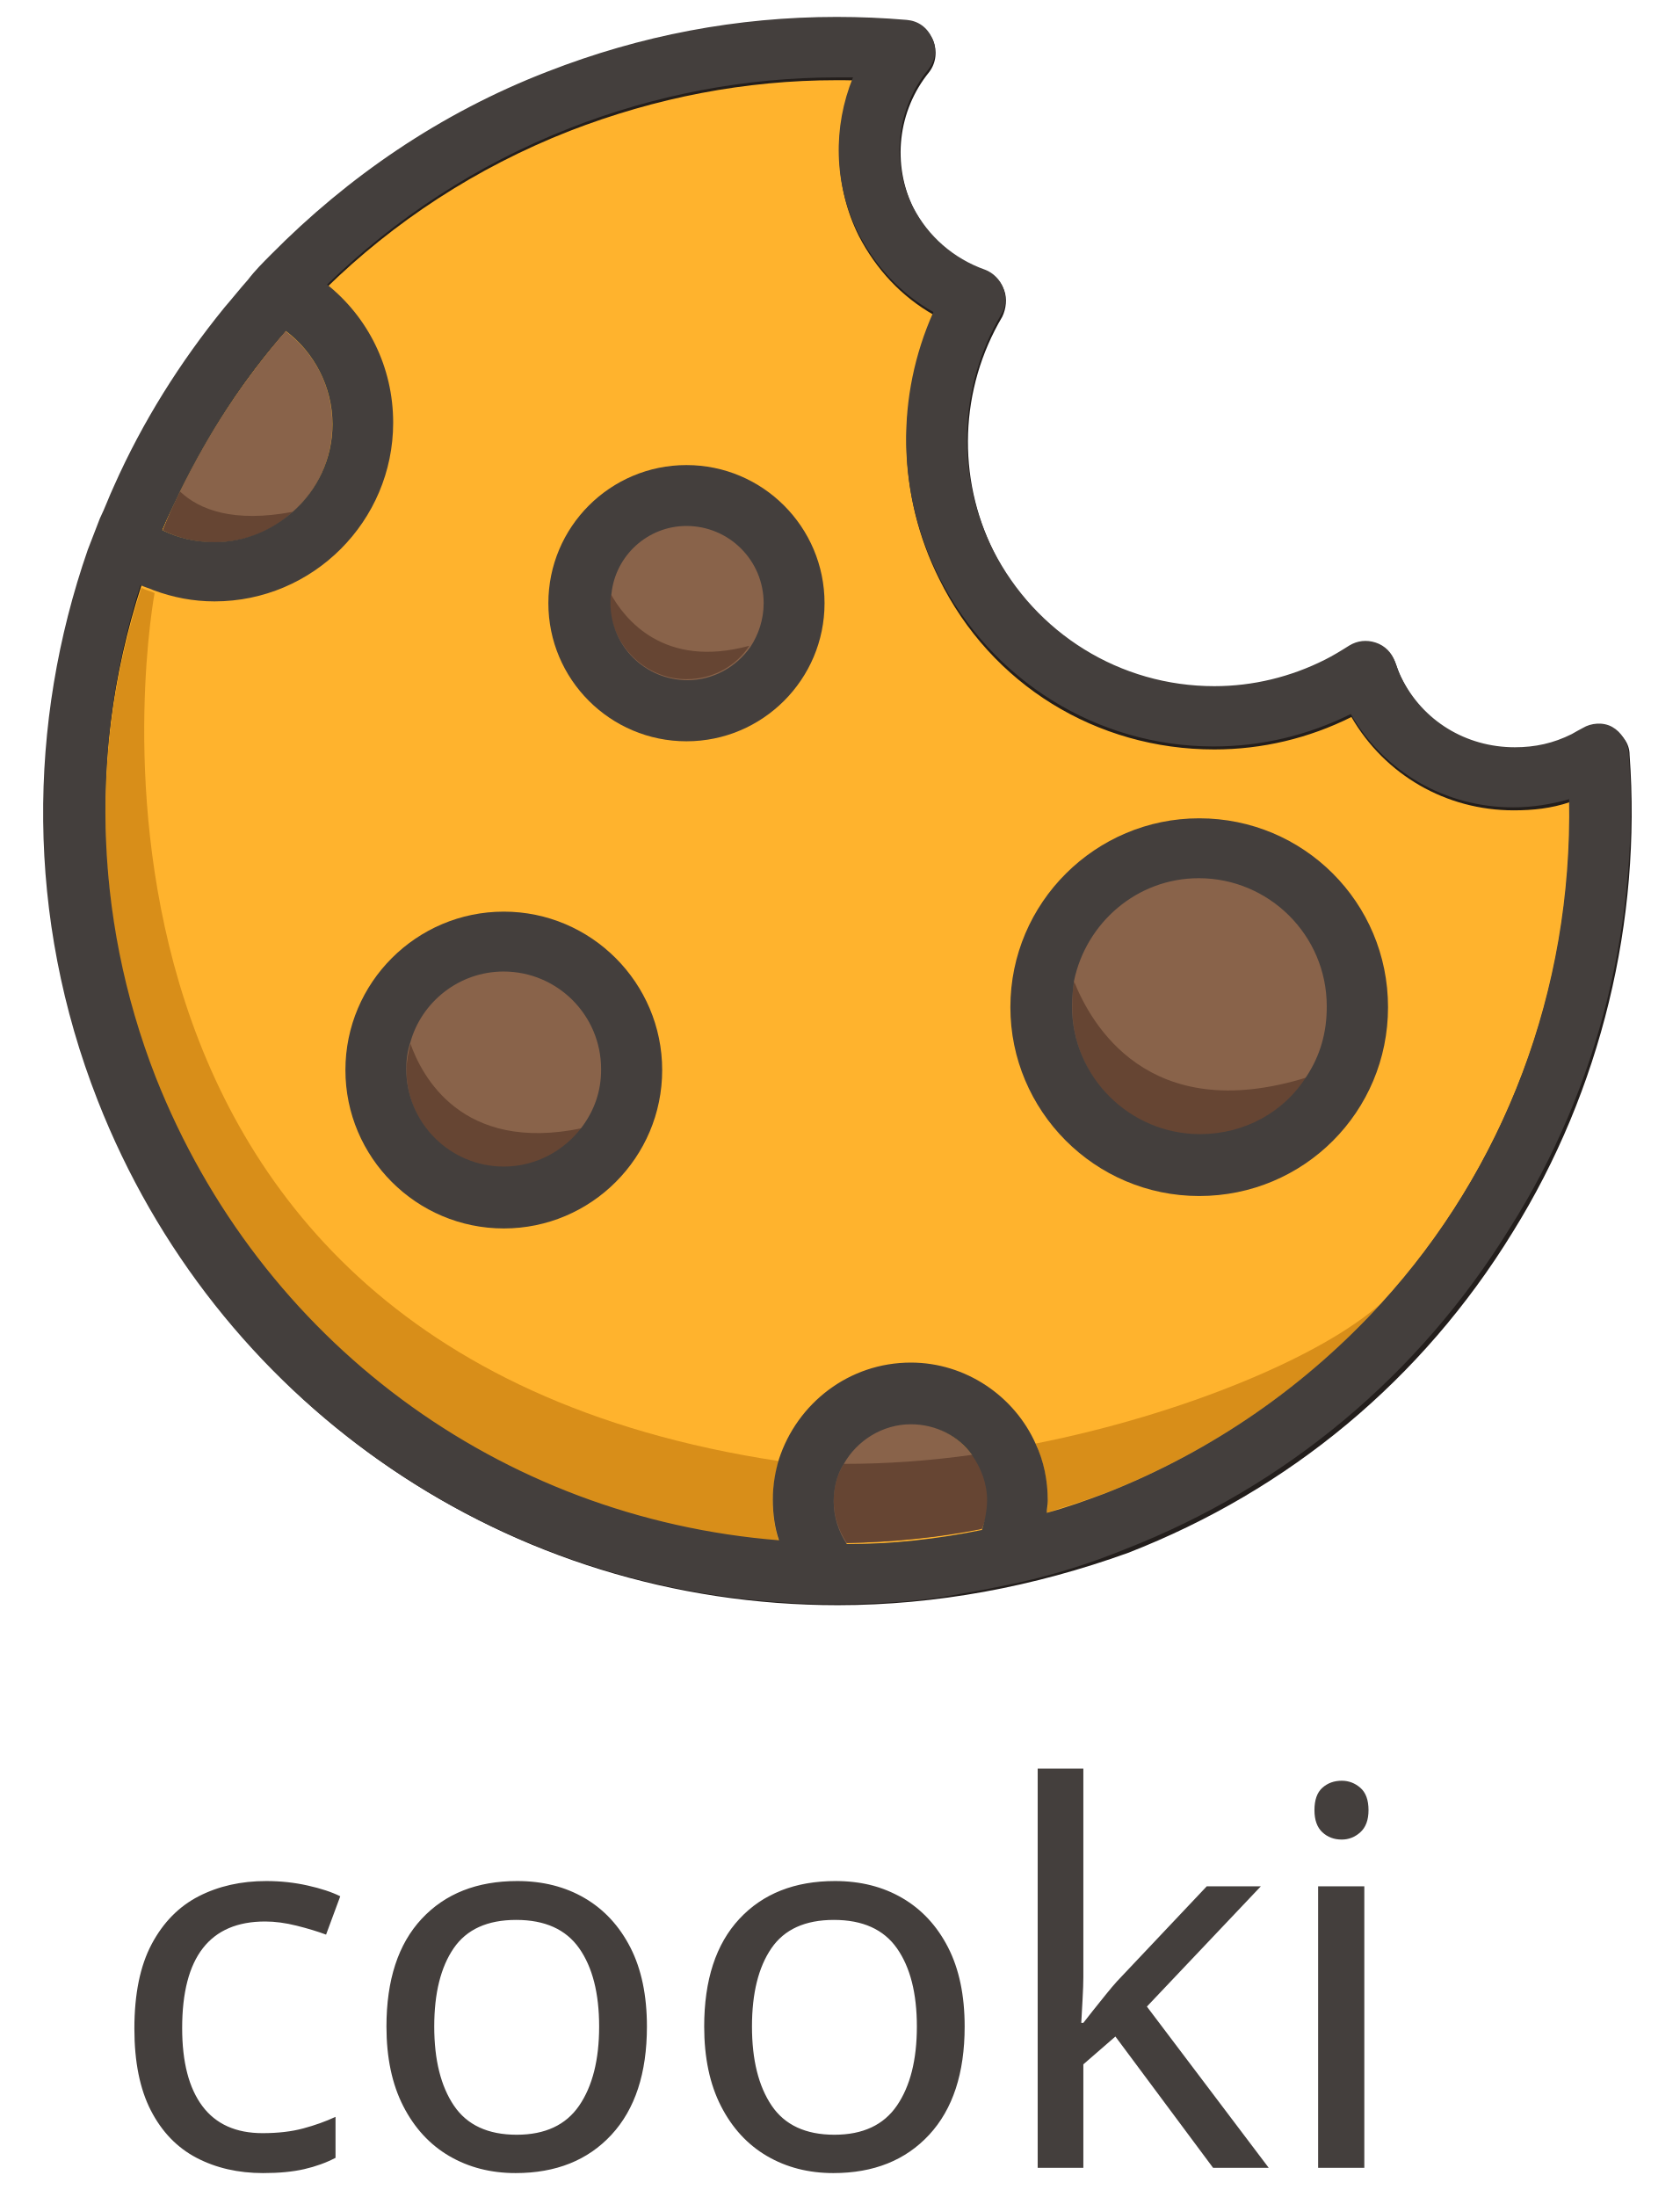
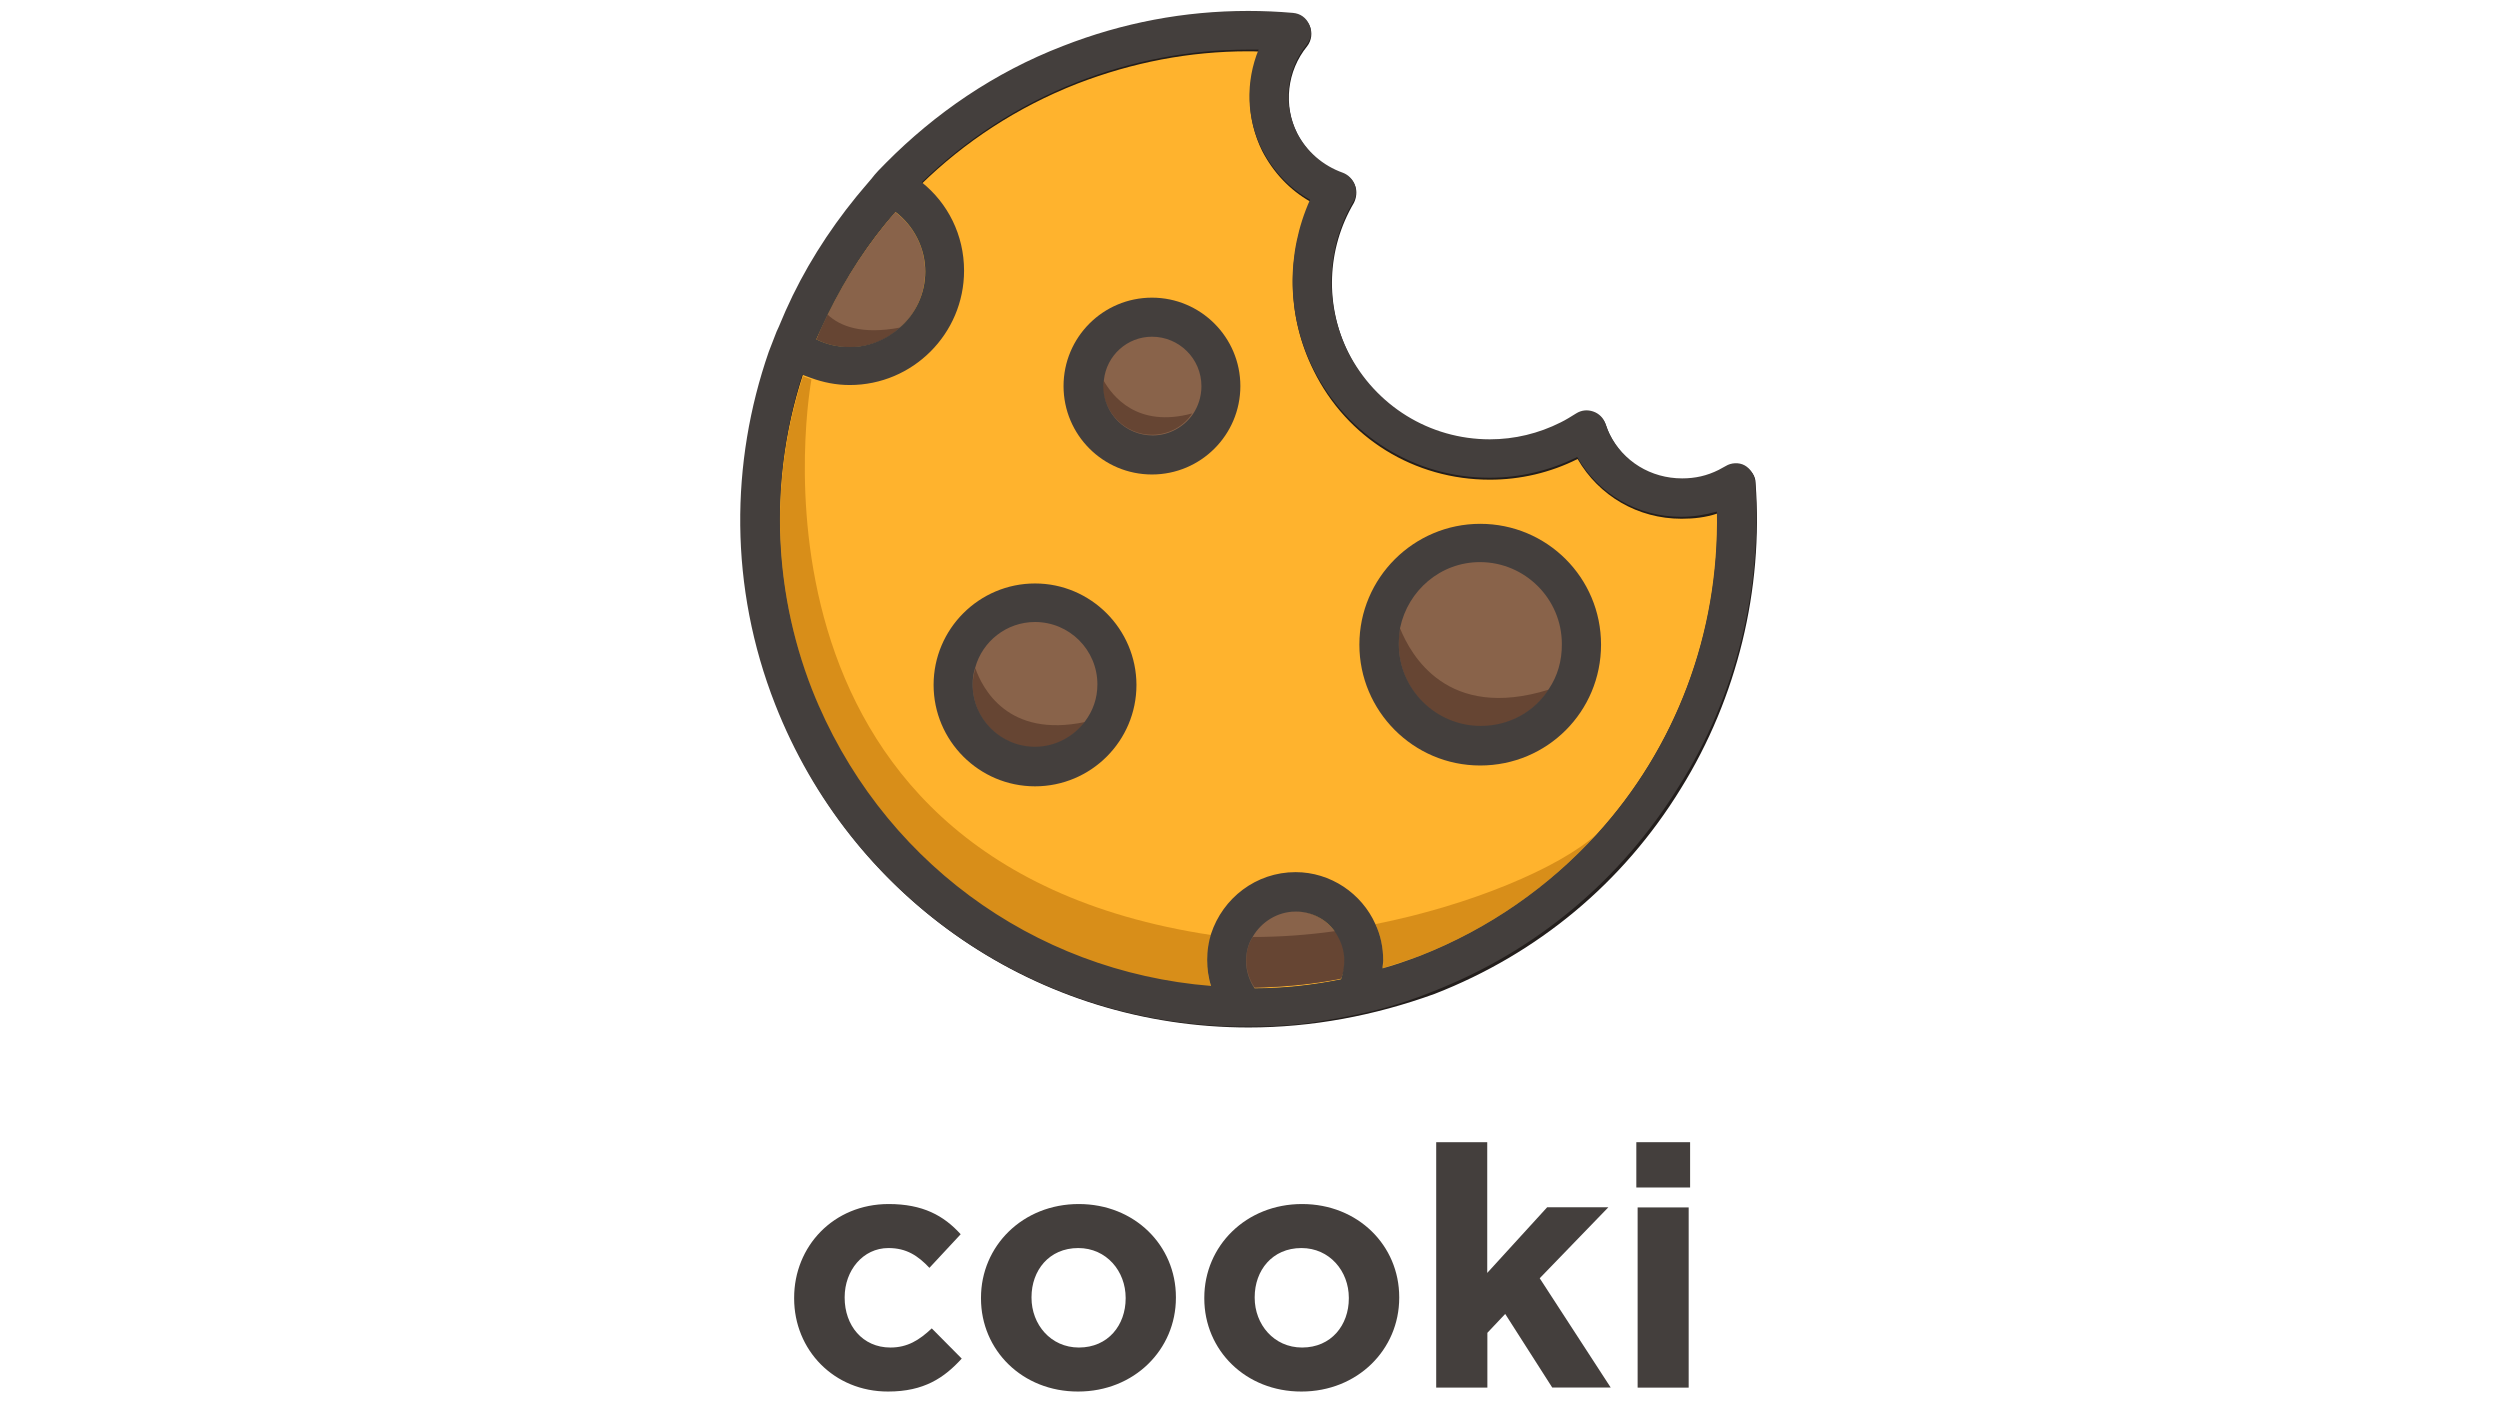
- <svg xmlns="http://www.w3.org/2000/svg" version="1.1" id="Calque_1" x="0px" y="0px" viewBox="0 0 844 1104" enable-background="new 0 0 844 1104" xml:space="preserve">
+ <svg xmlns="http://www.w3.org/2000/svg" version="1.1" id="Calque_1" x="0px" y="0px" viewBox="0 0 1920 1080" enable-background="new 0 0 1920 1080" xml:space="preserve">
  <g>
-     <path fill="#FFB32D" d="M689.9,348c-1.5-3.1-2.6-6.1-4.1-9.7c-4.1,3.1-8.7,5.6-13.8,7.7c-68.9,34.7-152.5,6.6-187.2-62.2   c-21.9-43.9-18.4-93.9,4.6-133.2c-18.9-6.6-35.2-19.9-44.9-39.3c-14.3-28.6-9.7-61.7,9.2-85.2c-57.1-5.1-116.3,2.6-173.5,25   C83.3,128.1-13.6,350.5,63.4,547.9c77,196.9,299.5,293.8,496.9,216.8C721,702,814.9,542.3,802.6,379.1c-2,1.5-4.6,2.6-7.1,4.1   C757.2,402.5,709.8,386.7,689.9,348" />
-     <path fill="#231E1C" d="M421,806.6c-165.3,0-310.7-99.5-370.9-253C-29.9,349,71.1,117.4,275.6,37.3C322.1,18.9,371,9.7,421,9.7   c11.7,0,23.5,0.5,35.2,1.5c5.6,0.5,10.7,4.1,12.8,9.2s1.5,11.2-2,15.8c-15.8,19.4-18.9,46.4-7.7,68.9c7.7,14.8,20.4,26,36.2,31.6   c4.6,1.5,7.7,5.1,9.2,9.2c1.5,4.1,1,9.2-1,13.3c-21.4,36.2-23,80.6-4.1,118.4c20.9,42.3,63.8,68.4,111.2,68.4   c19.4,0,37.8-4.6,55.6-13.3c4.1-2,8.2-4.6,12.2-7.1s8.7-3.1,13.3-1.5s8.2,5.1,9.7,9.7c1,3.1,2,5.6,3.1,7.7   c10.7,21.9,32.6,35.2,57.1,35.2c9.7,0,19.4-2,28.6-6.6c2-1,3.6-2,5.6-3.1c4.6-3.1,10.2-3.1,14.8-0.5s8.2,7.1,8.2,12.8   c6.1,83.2-14.3,168.4-58.7,239.8c-45.4,74-112.2,129.6-193.3,161.2C519.5,797.4,470.5,806.6,421,806.6z M420.5,40.3   c-45.9,0-90.8,8.7-134.2,25.5c-188.8,74-282.1,287.7-208.1,477C133.8,684.7,268.5,776.5,421,776.5c45.9,0,91.3-8.7,134.2-25.5   c144.4-56.6,236.2-194.9,233.7-347.9c-9.2,3.1-18.4,4.1-28.1,4.1c-34.2,0-64.8-17.9-81.6-46.9c-21.4,10.7-44.9,16.3-68.9,16.3   c-59.2,0-112.2-32.6-138.3-85.7c-20.9-41.8-21.9-90.3-2.6-132.6c-16.3-9.2-29.1-23-37.8-39.8c-12.2-24.5-12.8-53.1-2.6-78.1   C426.1,40.3,423.1,40.3,420.5,40.3z" />
+     <path fill="#FFB32D" d="M1222.1,340.4c-1.5-3-2.5-6-4-9.5c-4,3-8.5,5.5-13.5,7.5c-67.4,33.9-149.2,6.5-183.1-60.8   c-21.4-42.9-18-91.9,4.5-130.3c-18.5-6.5-34.4-19.5-43.9-38.4c-14-28-9.5-60.4,9-83.3c-55.9-5-113.8,2.5-169.7,24.5   c-192.6,75.3-287.4,292.9-212.1,486c75.3,192.6,293,287.4,486.1,212.1c157.2-61.3,249.1-217.6,237-377.2c-2,1.5-4.5,2.5-6.9,4   C1287.9,393.8,1241.5,378.3,1222.1,340.4" />
+     <path fill="#231E1C" d="M959,789.1c-161.7,0-303.9-97.3-362.8-247.5c-78.3-200.2,20.5-426.7,220.6-505.1c45.5-18,93.3-27,142.2-27   c11.4,0,23,0.5,34.4,1.5c5.5,0.5,10.5,4,12.5,9c2.1,5,1.5,11-2,15.5c-15.5,19-18.5,45.4-7.5,67.4c7.5,14.5,20,25.4,35.4,30.9   c4.5,1.5,7.5,5,9,9c1.5,4,1,9-1,13c-20.9,35.4-22.5,78.8-4,115.8c20.4,41.4,62.4,66.9,108.8,66.9c19,0,37-4.5,54.4-13   c4-2,8-4.5,11.9-6.9c3.9-2.4,8.5-3,13-1.5s8,5,9.5,9.5c1,3,2,5.5,3,7.5c10.5,21.4,31.9,34.4,55.9,34.4c9.5,0,19-2,28-6.5   c2-1,3.5-2,5.5-3c4.5-3,10-3,14.5-0.5c4.5,2.5,8,6.9,8,12.5c6,81.4-14,164.7-57.4,234.6c-44.4,72.4-109.8,126.8-189.1,157.7   C1055.4,780.1,1007.4,789.1,959,789.1z M958.5,39.4c-44.9,0-88.8,8.5-131.3,24.9c-184.7,72.4-276,281.4-203.6,466.6   C678.1,669.8,809.8,759.6,959,759.6c44.9,0,89.3-8.5,131.3-24.9c141.3-55.4,231.1-190.7,228.6-340.3c-9,3-18,4-27.5,4   c-33.5,0-63.4-17.5-79.8-45.9c-20.9,10.5-43.9,15.9-67.4,15.9c-57.9,0-109.8-31.9-135.3-83.8c-20.4-40.9-21.4-88.3-2.5-129.7   c-15.9-9-28.5-22.5-37-38.9c-11.9-24-12.5-51.9-2.5-76.4C964,39.4,961.1,39.4,958.5,39.4z" />
  </g>
-   <path fill="#89634A" d="M317.5,537.2c0,35.2-28.6,64.3-64.3,64.3c-35.2,0-64.3-28.6-64.3-64.3c0-35.2,28.6-64.3,64.3-64.3  C288.9,473.5,317.5,502,317.5,537.2" />
-   <path fill="#89634A" d="M399.1,303.1c0,29.6-24,54.1-54.1,54.1c-30.1,0-54.1-24-54.1-54.1s24-54.1,54.1-54.1  C375.1,249,399.1,273,399.1,303.1" />
-   <path fill="none" d="M197.6,213.8c0,49.5-40.3,89.8-89.8,89.8c-13.3,0-25.5-3.1-37.2-8.2c-25.5,78.1-25,165.3,7.7,247.4  c52,132.6,172.9,221.4,313.2,232.6c-2-6.6-3.1-13.3-3.1-20.4c0-38.3,31.1-69.4,69.4-69.4s69.4,31.1,69.4,69.4c0,2,0,4.1-0.5,6.1  c9.7-3.1,19.4-6.1,29.1-9.7c144.4-56.6,236.2-194.9,233.7-347.9c-9.2,3.1-18.4,4.1-28.1,4.1c-34.2,0-64.8-17.9-81.6-46.9  c-21.4,10.7-44.9,16.3-68.9,16.3c-59.2,0-112.2-32.6-138.3-85.7c-20.9-41.8-21.9-90.3-2.6-132.6c-16.3-9.2-29.1-23-37.8-39.8  c-12.2-24.5-12.8-53.1-2.6-78.1c-2.6,0-5.6,0-8.2,0c-45.9,0-90.8,8.7-134.2,25.5c-46.9,18.4-87.7,45.4-121.9,78.6  C184.8,160.7,197.6,185.7,197.6,213.8z" />
-   <path fill="#89634A" d="M107.8,272.5c32.6,0,59.2-26.5,59.2-59.2c0-19.4-9.2-36.2-23.5-46.9c-26,30.1-46.9,63.8-61.7,100  C89.4,270.4,98.6,272.5,107.8,272.5z" />
-   <path fill="#89634A" d="M682.2,506.1c0,43.9-35.7,79.6-79.6,79.6c-43.9,0-79.6-35.7-79.6-79.6s35.7-79.6,79.6-79.6  C646.5,426.5,682.2,462.2,682.2,506.1" />
-   <path fill="#89634A" d="M496,754c0-21.4-17.3-38.8-38.8-38.8s-38.8,17.3-38.8,38.8c0,8.2,2.6,15.3,6.6,21.4  c23-0.5,45.4-2.6,67.9-7.1C495,764.2,496,759.1,496,754z" />
-   <path fill="none" d="M602.7,441.8c-31.1,0-57.1,21.9-62.7,51.5c8.2,20.4,36.7,73,116.8,47.4c6.6-10.2,10.2-21.9,10.2-34.7  C666.9,470.4,638.4,441.8,602.7,441.8z" />
-   <path fill="#664533" d="M539.9,493.4c-1,4.1-1,8.2-1,12.8c0,35.2,28.6,64.3,64.3,64.3c22.4,0,42.3-11.7,53.6-29.1  C576.6,566.3,548.1,513.8,539.9,493.4z" />
-   <path fill="#443F3D" d="M602.7,411.2c-52,0-94.9,42.3-94.9,94.9c0,52,42.3,94.9,94.9,94.9s94.9-42.3,94.9-94.9  S655.2,411.2,602.7,411.2z M656.7,540.8c-11.2,17.9-31.1,29.1-53.6,29.1c-35.2,0-64.3-28.6-64.3-64.3c0-4.6,0.5-8.7,1-12.8  c6.1-29.1,31.6-51.5,62.7-51.5c35.2,0,64.3,28.6,64.3,64.3C666.9,518.9,663.4,530.6,656.7,540.8z" />
-   <path fill="none" d="M253.2,488.8c-22.4,0-41.3,15.3-46.9,35.7c5.6,15.8,25.5,55.1,86.2,41.8c6.1-8.2,9.7-18.4,9.7-29.1  C302.2,510.7,280.2,488.8,253.2,488.8z" />
-   <path fill="#664533" d="M206.3,524.5c-1,4.1-2,8.7-2,13.3c0,27,21.9,49,49,49c15.8,0,30.1-7.7,39.3-19.9  C231.8,579.6,211.9,540.3,206.3,524.5z" />
-   <path fill="#443F3D" d="M253.2,458.1c-43.9,0-79.6,35.7-79.6,79.6c0,43.9,35.7,79.6,79.6,79.6s79.6-35.7,79.6-79.6  C332.8,493.9,297.1,458.1,253.2,458.1z M292.5,566.3c-8.7,11.7-23,19.9-39.3,19.9c-27,0-49-21.9-49-49c0-4.6,0.5-8.7,2-13.3  c5.6-20.4,24.5-35.7,46.9-35.7c27,0,49,21.9,49,49C302.2,548.4,298.6,558.1,292.5,566.3z" />
+   <path fill="#89634A" d="M857.8,525.5c0,34.4-28,62.9-62.9,62.9c-34.4,0-62.9-28-62.9-62.9c0-34.4,28-62.9,62.9-62.9  C829.8,463.2,857.8,491.1,857.8,525.5" />
+   <path fill="#89634A" d="M937.6,296.5c0,29-23.5,52.9-52.9,52.9s-52.9-23.5-52.9-52.9c0-29.4,23.5-52.9,52.9-52.9  S937.6,267.1,937.6,296.5" />
+   <path fill="none" d="M740.5,209.2c0,48.4-39.4,87.8-87.8,87.8c-13,0-24.9-3-36.4-8c-24.9,76.4-24.5,161.7,7.5,242  c50.9,129.7,169.1,216.6,306.4,227.5c-2-6.5-3-13-3-20c0-37.5,30.4-67.9,67.9-67.9c37.5,0,67.9,30.4,67.9,67.9c0,2,0,4-0.5,6  c9.5-3,19-6,28.5-9.5c141.3-55.4,231.1-190.7,228.6-340.3c-9,3-18,4-27.5,4c-33.5,0-63.4-17.5-79.8-45.9  c-20.9,10.5-43.9,15.9-67.4,15.9c-57.9,0-109.8-31.9-135.3-83.8c-20.4-40.9-21.4-88.3-2.5-129.7c-15.9-9-28.5-22.5-37-38.9  c-11.9-24-12.5-51.9-2.5-76.4c-2.5,0-5.5,0-8,0c-44.9,0-88.8,8.5-131.3,24.9c-45.9,18-85.8,44.4-119.3,76.9  C728,157.2,740.5,181.7,740.5,209.2z" />
+   <path fill="#89634A" d="M652.6,266.6c31.9,0,57.9-25.9,57.9-57.9c0-19-9-35.4-23-45.9c-25.4,29.4-45.9,62.4-60.4,97.8  C634.6,264.5,643.6,266.6,652.6,266.6z" />
+   <path fill="#89634A" d="M1214.5,495.1c0,42.9-34.9,77.9-77.9,77.9s-77.9-34.9-77.9-77.9s34.9-77.9,77.9-77.9  C1179.6,417.2,1214.5,452.2,1214.5,495.1" />
+   <path fill="#89634A" d="M1032.4,737.6c0-20.9-16.9-38-38-38c-21,0-38,16.9-38,38c0,8,2.5,15,6.5,20.9c22.5-0.5,44.4-2.5,66.4-6.9  C1031.4,747.6,1032.4,742.6,1032.4,737.6z" />
+   <path fill="none" d="M1136.8,432.2c-30.4,0-55.9,21.4-61.3,50.4c8,20,35.9,71.4,114.3,46.4c6.5-10,10-21.4,10-33.9  C1199.6,460.2,1171.7,432.2,1136.8,432.2z" />
+   <path fill="#664533" d="M1075.3,482.7c-1,4-1,8-1,12.5c0,34.4,28,62.9,62.9,62.9c21.9,0,41.4-11.4,52.4-28.5  C1111.2,554,1083.4,502.6,1075.3,482.7z" />
+   <path fill="#443F3D" d="M1136.8,402.3c-50.9,0-92.8,41.4-92.8,92.8c0,50.9,41.4,92.8,92.8,92.8c51.5,0,92.8-41.4,92.8-92.8  S1188.1,402.3,1136.8,402.3z M1189.6,529c-11,17.5-30.4,28.5-52.4,28.5c-34.4,0-62.9-28-62.9-62.9c0-4.5,0.5-8.5,1-12.5  c6-28.5,30.9-50.4,61.3-50.4c34.4,0,62.9,28,62.9,62.9C1199.6,507.6,1196.2,519.1,1189.6,529z" />
+   <path fill="none" d="M794.9,478.2c-21.9,0-40.4,15-45.9,34.9c5.5,15.5,24.9,53.9,84.3,40.9c6-8,9.5-18,9.5-28.5  C842.8,499.6,821.3,478.2,794.9,478.2z" />
+   <path fill="#664533" d="M749,513.1c-1,4-2,8.5-2,13c0,26.4,21.4,47.9,47.9,47.9c15.5,0,29.4-7.5,38.4-19.5  C773.9,567,754.5,528.6,749,513.1z" />
+   <path fill="#443F3D" d="M794.9,448.1c-42.9,0-77.9,34.9-77.9,77.9c0,42.9,34.9,77.9,77.9,77.9s77.9-34.9,77.9-77.9  C872.7,483.2,837.8,448.1,794.9,448.1z M833.3,554c-8.5,11.4-22.5,19.5-38.4,19.5c-26.4,0-47.9-21.4-47.9-47.9c0-4.5,0.5-8.5,2-13  c5.5-20,24-34.9,45.9-34.9c26.4,0,47.9,21.4,47.9,47.9C842.8,536.5,839.3,546,833.3,554z" />
  <g>
-     <path fill="none" d="M377.2,324.5c4.1-6.1,6.6-13.8,6.6-21.9c0-21.4-17.3-38.8-38.8-38.8c-19.9,0-36.2,14.8-38.3,34.2   C314.4,311.2,334.3,336.7,377.2,324.5z" />
-     <path fill="#664533" d="M345,341.3c13.3,0,25-6.6,31.6-16.8c-42.9,11.7-62.7-13.3-69.9-26.5c0,1.5-0.5,3.1-0.5,4.6   C306.8,324,324.1,341.3,345,341.3z" />
-     <path fill="#443F3D" d="M345,233.7c-38.3,0-69.4,31.1-69.4,69.4s31.1,69.4,69.4,69.4s69.4-31.1,69.4-69.4S383.3,233.7,345,233.7z    M345,264.3c21.4,0,38.8,17.3,38.8,38.8c0,8.2-2.6,15.8-6.6,21.9c-7.1,10.2-18.9,16.8-31.6,16.8c-21.4,0-38.8-17.3-38.8-38.8   c0-1.5,0-3.1,0.5-4.6C309.3,279.1,325.6,264.3,345,264.3z" />
+     <path fill="none" d="M916.2,317.4c4-6,6.5-13.5,6.5-21.4c0-20.9-16.9-38-38-38c-19.5,0-35.4,14.5-37.5,33.5   C854.7,304.4,874.2,329.4,916.2,317.4z" />
+     <path fill="#664533" d="M884.7,333.9c13,0,24.5-6.5,30.9-16.4c-42,11.4-61.3-13-68.4-25.9c0,1.5-0.5,3-0.5,4.5   C847.3,317,864.2,333.9,884.7,333.9z" />
+     <path fill="#443F3D" d="M884.7,228.6c-37.5,0-67.9,30.4-67.9,67.9s30.4,67.9,67.9,67.9s67.9-30.4,67.9-67.9   S922.1,228.6,884.7,228.6z M884.7,258.6c20.9,0,38,16.9,38,38c0,8-2.5,15.5-6.5,21.4c-6.9,10-18.5,16.4-30.9,16.4   c-20.9,0-38-16.9-38-38c0-1.5,0-3,0.5-4.5C849.8,273,865.7,258.6,884.7,258.6z" />
  </g>
  <g>
-     <path fill="none" d="M679.2,360.2c-21.4,10.7-44.9,16.3-68.9,16.3c-59.2,0-112.2-32.6-138.3-85.7c-20.9-41.8-21.9-90.3-2.6-132.6   c-16.3-9.2-29.1-23-37.8-39.8c-12.2-24.5-12.8-53.1-2.6-78.1c-2.6,0-5.6,0-8.2,0c-45.9,0-90.8,8.7-134.2,25.5   c-46.9,18.4-87.7,45.4-121.9,78.6c19.9,16.3,33.2,41.3,33.2,69.4c0,49.5-40.3,89.8-89.8,89.8c-10.7,0-20.9-2-30.6-5.6l0,0   c0,0-71.4,378,313.7,436.2c8.7-28.1,35.2-48.5,66.3-48.5c28.1,0,52,16.8,62.7,40.8c74.5-14.8,143.4-43.9,173.5-70.4   c61.7-67.9,96.4-157.1,94.9-252.5c-9.2,3.1-18.4,4.1-28.1,4.1C726.6,406.6,696,388.8,679.2,360.2z" />
-     <path fill="none" d="M457.3,715.8c-14.3,0-27,8.2-33.7,19.9c20.9,0,42.9-1.5,64.8-4.6C481.2,721.9,470,715.8,457.3,715.8z" />
-     <path fill="none" d="M167,213.8c0-19.4-9.2-36.2-23.5-46.9c-26,30.1-46.9,63.8-61.7,100c8.2,4.1,16.8,6.1,26.5,6.1   C140.5,272.5,167,245.9,167,213.8z" />
-     <path fill="#D88E19" d="M78.2,542.3C130.3,675,251.2,763.7,391.5,775c-2-6.6-3.1-13.3-3.1-20.4s1-14.3,3.1-20.4   C6.3,676,77.7,298,77.7,298l0,0c-2-1-4.6-1.5-6.6-2.6C45.6,373,46.1,460.2,78.2,542.3z" />
-     <path fill="#664533" d="M419,754c0,8.2,2.6,15.3,6.6,21.4c23-0.5,45.4-2.6,67.9-7.1c2-4.6,3.1-9.2,3.1-14.3c0-8.7-3.1-16.8-7.7-23   c-21.9,3.1-43.4,4.6-64.8,4.6C420.5,741.3,419,747.4,419,754z" />
-     <path fill="#D88E19" d="M526.6,754c0,2,0,4.1-0.5,6.1c9.7-3.1,19.4-6.1,29.1-9.7c54.6-21.4,101.5-54.1,138.8-95.4   c-29.6,26.5-99,55.6-173.5,70.4C524.6,734.7,526.6,744.3,526.6,754z" />
+     <path fill="none" d="M1211.6,352.4c-20.9,10.5-43.9,15.9-67.4,15.9c-57.9,0-109.8-31.9-135.3-83.8c-20.4-40.9-21.4-88.3-2.5-129.7   c-15.9-9-28.5-22.5-37-38.9c-11.9-24-12.5-51.9-2.5-76.4c-2.5,0-5.5,0-8,0c-44.9,0-88.8,8.5-131.3,24.9   c-45.9,18-85.8,44.4-119.3,76.9c19.5,15.9,32.5,40.4,32.5,67.9c0,48.4-39.4,87.8-87.8,87.8c-10.5,0-20.4-2-29.9-5.5l0,0   c0,0-69.8,369.8,306.9,426.7c8.5-27.5,34.4-47.4,64.9-47.4c27.5,0,50.9,16.4,61.3,39.9c72.9-14.5,140.3-42.9,169.7-68.9   c60.4-66.4,94.3-153.7,92.8-247c-9,3-18,4-27.5,4C1258,397.8,1228,380.3,1211.6,352.4z" />
+     <path fill="none" d="M994.5,700.2c-14,0-26.4,8-33,19.5c20.4,0,42-1.5,63.4-4.5C1017.9,706.2,1007,700.2,994.5,700.2z" />
+     <path fill="none" d="M710.5,209.2c0-19-9-35.4-23-45.9c-25.4,29.4-45.9,62.4-60.4,97.8c8,4,16.4,6,25.9,6   C684.6,266.6,710.5,240.6,710.5,209.2z" />
+     <path fill="#D88E19" d="M623.7,530.5c51,129.8,169.2,216.6,306.5,227.6c-2-6.5-3-13-3-20s1-14,3-20   c-376.8-56.9-307-426.7-307-426.7l0,0c-2-1-4.5-1.5-6.5-2.5C591.8,364.9,592.3,450.2,623.7,530.5z" />
+     <path fill="#664533" d="M957.1,737.6c0,8,2.5,15,6.5,20.9c22.5-0.5,44.4-2.5,66.4-6.9c2-4.5,3-9,3-14c0-8.5-3-16.4-7.5-22.5   c-21.4,3-42.5,4.5-63.4,4.5C958.5,725.2,957.1,731.2,957.1,737.6z" />
+     <path fill="#D88E19" d="M1062.3,737.6c0,2,0,4-0.5,6c9.5-3,19-6,28.5-9.5c53.4-20.9,99.3-52.9,135.8-93.3   c-29,25.9-96.8,54.4-169.7,68.9C1060.4,718.7,1062.3,728.1,1062.3,737.6z" />
  </g>
-   <text transform="matrix(1 0 0 1 53.0196 1089.339)" fill="#443F3D" font-family="'Gotham-Bold'" font-size="263.942">cooki</text>
+   <g enable-background="new    ">
+     <path fill="#443F3D" d="M609.9,997.2v-0.5c0-39.5,30.2-72,72.6-72c26.1,0,42.3,8.8,55.3,23.2l-24,25.8   c-8.8-9.3-17.6-15.2-31.5-15.2c-19.6,0-33.6,17.3-33.6,37.7v0.5c0,21.2,13.7,38.2,35.1,38.2c13.2,0,22.2-5.7,31.8-14.7l23,23.2   c-13.4,14.7-28.9,25.3-56.5,25.3C640.4,1068.8,609.9,1036.7,609.9,997.2z" />
+     <path fill="#443F3D" d="M753.4,997.2v-0.5c0-39.8,32-72,75.1-72c42.9,0,74.6,31.8,74.6,71.5v0.5c0,39.8-32,72-75.1,72   C785.2,1068.8,753.4,1037,753.4,997.2z M864.5,997.2v-0.5c0-20.4-14.7-38.2-36.4-38.2c-22.5,0-35.9,17.3-35.9,37.7v0.5   c0,20.4,14.7,38.2,36.4,38.2C851.1,1034.9,864.5,1017.6,864.5,997.2z" />
+     <path fill="#443F3D" d="M924.9,997.2v-0.5c0-39.8,32-72,75.1-72c42.9,0,74.6,31.8,74.6,71.5v0.5c0,39.8-32,72-75.1,72   C956.7,1068.8,924.9,1037,924.9,997.2z M1035.9,997.2v-0.5c0-20.4-14.7-38.2-36.4-38.2c-22.5,0-35.9,17.3-35.9,37.7v0.5   c0,20.4,14.7,38.2,36.4,38.2C1022.5,1034.9,1035.9,1017.6,1035.9,997.2z" />
+     <path fill="#443F3D" d="M1103,877.2h39.2v100.4l46-50.4h47l-52.7,54.5l54.5,83.9h-44.9l-36.1-56.5l-13.7,14.5v42.1H1103V877.2z" />
+     <path fill="#443F3D" d="M1256.7,877.2h41.3V912h-41.3V877.2z M1257.7,927.3h39.2v138.4h-39.2V927.3z" />
+   </g>
  <g>
-     <path fill="none" d="M457.3,715.8c-14.3,0-27,8.2-33.7,19.9c-3.1,5.6-5.1,11.7-5.1,18.9c0,8.2,2.6,15.3,6.6,21.4   c23-0.5,45.4-2.6,67.9-7.1c2-4.6,3.1-9.2,3.1-14.3c0-8.7-3.1-16.8-7.7-23C481.2,721.9,470,715.8,457.3,715.8z" />
-     <path fill="none" d="M679.2,360.2c-21.4,10.7-44.9,16.3-68.9,16.3c-59.2,0-112.2-32.6-138.3-85.7c-20.9-41.8-21.9-90.3-2.6-132.6   c-16.3-9.2-29.1-23-37.8-39.8c-12.2-24.5-12.8-53.1-2.6-78.1c-2.6,0-5.6,0-8.2,0c-45.9,0-90.8,8.7-134.2,25.5   c-46.9,18.4-87.7,45.4-121.9,78.6c19.9,16.3,33.2,41.3,33.2,69.4c0,49.5-40.3,89.8-89.8,89.8c-10.7,0-20.9-2-30.6-5.6   c-2-1-4.6-1.5-6.6-2.6c-25.5,78.1-25,165.3,7.7,247.4c52,132.6,172.9,221.4,313.2,232.6c-2-6.6-3.1-13.3-3.1-20.4s1-14.3,3.1-20.4   c8.7-28.1,35.2-48.5,66.3-48.5c28.1,0,52,16.8,62.7,40.8c4.1,8.7,6.1,18.4,6.1,28.6c0,2,0,4.1-0.5,6.1c9.7-3.1,19.4-6.1,29.1-9.7   c54.6-21.4,101.5-54.1,138.8-95.4c61.7-67.9,96.4-157.1,94.9-252.5c-9.2,3.1-18.4,4.1-28.1,4.1C726.6,406.6,696,388.8,679.2,360.2z   " />
-     <path fill="none" d="M147.6,257.7c12.2-10.7,19.9-26.5,19.9-43.9c0-19.4-9.2-36.2-23.5-46.9c-21.4,24.5-38.8,51.5-53.1,80.6   C100.7,256.1,117.5,262.8,147.6,257.7z" />
-     <path fill="#664533" d="M107.8,272.5c15.3,0,29.1-5.6,39.3-15.3c-29.6,5.6-46.9-1-56.6-10.2c-3.1,6.1-6.1,12.8-8.7,19.4   C89.4,270.4,98.6,272.5,107.8,272.5z" />
-     <path fill="#443F3D" d="M818.5,378.1c-0.5-5.1-3.6-10.2-8.2-12.8c-4.6-2.6-10.7-2-14.8,0.5c-2,1-3.6,2-5.6,3.1   c-9.2,4.6-18.4,6.6-28.6,6.6c-24.5,0-46.4-13.3-57.1-35.2c-1-2-2-4.6-3.1-7.7c-1.5-4.6-5.1-8.2-9.7-9.7c-4.6-1.5-9.2-1-13.3,1.5   c-4.1,2.6-8.2,5.1-12.2,7.1c-17.3,8.7-36.2,13.3-55.6,13.3c-47.4,0-89.8-26.5-111.2-68.4c-18.9-37.8-17.3-82.1,4.1-118.4   c2.6-4.1,2.6-8.7,1-13.3c-1.5-4.1-5.1-7.7-9.2-9.2c-15.8-5.6-28.6-16.8-36.2-31.6c-11.2-22.4-8.2-49.5,7.7-68.9   c3.6-4.6,4.6-10.2,2-15.8s-7.1-8.7-12.8-9.2c-11.7-1-23.5-1.5-35.2-1.5c-50,0-98.5,9.2-145.4,27.5   c-54.1,20.9-100.5,53.1-138.8,91.8c-4.1,4.1-8.2,8.2-11.7,12.8c-4.1,4.6-7.7,9.2-11.7,13.8c-22.4,27.5-41.3,57.6-55.6,89.8   c-2.6,5.6-4.6,11.2-7.1,16.3c-2,5.1-4.1,10.7-6.1,15.8C13.9,363.3,12.9,460.7,49.1,553c59.2,151,201,249.5,362.2,253   c3.1,0,6.1,0,8.7,0c7.1,0,14.3,0,21.4-0.5c13.8-0.5,27.5-2,41.3-4.6c9.7-1.5,19.4-3.6,29.1-5.6c18.4-4.1,36.2-9.7,53.6-16.8   c81.1-31.6,147.9-87.7,193.3-161.2C803.7,546.4,824.6,461.2,818.5,378.1z M90.5,246.9c14.3-29.1,31.6-56.1,53.1-80.6   c14.3,10.7,23.5,28.1,23.5,46.9c0,17.3-7.7,33.2-19.9,43.9c-10.2,9.2-24,15.3-39.3,15.3c-9.7,0-18.4-2-26.5-6.1   C84.3,259.7,87.4,253.6,90.5,246.9z M493.5,768.8c-22.4,4.6-44.9,7.1-67.9,7.1c-4.1-6.1-6.6-13.8-6.6-21.4c0-6.6,1.5-13.3,5.1-18.9   c6.6-11.7,19.4-19.9,33.7-19.9c12.8,0,24,6.1,30.6,15.3c4.6,6.6,7.7,14.3,7.7,23C496,759.1,495,764.2,493.5,768.8z M694,655.1   c-37.2,40.8-84.2,74-138.8,95.4c-9.7,3.6-19.4,7.1-29.1,9.7c0-2,0.5-4.1,0.5-6.1c0-10.2-2-19.9-6.1-28.6   c-10.7-24-35.2-40.8-62.7-40.8c-31.1,0-57.1,20.4-66.3,48.5c-2,6.6-3.1,13.3-3.1,20.4s1,14.3,3.1,20.4   c-140.3-11.2-260.7-100-313.2-232.6c-32.1-82.1-32.6-169.4-7.7-247.4c2,1,4.1,1.5,6.6,2.6c9.7,3.6,19.9,5.6,30.6,5.6   c49.5,0,89.8-40.3,89.8-89.8c0-28.1-12.8-53.1-33.2-69.4c34.2-33.2,75-60.2,121.9-78.6c42.9-16.8,88.3-25.5,134.2-25.5   c2.6,0,5.6,0,8.2,0c-10.2,25-9.7,53.6,2.6,78.1c8.7,16.8,21.4,30.6,37.8,39.8c-18.9,42.3-18.4,90.8,2.6,132.6   c26.5,52.5,79.6,85.7,138.3,85.7c24,0,47.4-5.6,68.9-16.3c16.8,29.1,47.4,46.9,81.6,46.9c9.7,0,18.9-1.5,28.1-4.1   C790.4,497.9,755.7,587.7,694,655.1z" />
+     <path fill="none" d="M994.5,700.2c-14,0-26.4,8-33,19.5c-3,5.5-5,11.4-5,18.5c0,8,2.5,15,6.5,20.9c22.5-0.5,44.4-2.5,66.4-6.9   c2-4.5,3-9,3-14c0-8.5-3-16.4-7.5-22.5C1017.9,706.2,1007,700.2,994.5,700.2z" />
+     <path fill="none" d="M1211.6,352.4c-20.9,10.5-43.9,15.9-67.4,15.9c-57.9,0-109.8-31.9-135.3-83.8c-20.4-40.9-21.4-88.3-2.5-129.7   c-15.9-9-28.5-22.5-37-38.9c-11.9-24-12.5-51.9-2.5-76.4c-2.5,0-5.5,0-8,0c-44.9,0-88.8,8.5-131.3,24.9   c-45.9,18-85.8,44.4-119.3,76.9c19.5,15.9,32.5,40.4,32.5,67.9c0,48.4-39.4,87.8-87.8,87.8c-10.5,0-20.4-2-29.9-5.5   c-2-1-4.5-1.5-6.5-2.5c-24.9,76.4-24.5,161.7,7.5,242c50.9,129.7,169.1,216.6,306.4,227.5c-2-6.5-3-13-3-20s1-14,3-20   c8.5-27.5,34.4-47.4,64.9-47.4c27.5,0,50.9,16.4,61.3,39.9c4,8.5,6,18,6,28c0,2,0,4-0.5,6c9.5-3,19-6,28.5-9.5   c53.4-20.9,99.3-52.9,135.8-93.3c60.4-66.4,94.3-153.7,92.8-247c-9,3-18,4-27.5,4C1258,397.8,1228,380.3,1211.6,352.4z" />
+     <path fill="none" d="M691.6,252.1c11.9-10.5,19.5-25.9,19.5-42.9c0-19-9-35.4-23-45.9c-20.9,24-38,50.4-51.9,78.8   C645.7,250.5,662.1,257.1,691.6,252.1z" />
+     <path fill="#664533" d="M652.6,266.6c15,0,28.5-5.5,38.4-15c-29,5.5-45.9-1-55.4-10c-3,6-6,12.5-8.5,19   C634.6,264.5,643.6,266.6,652.6,266.6z" />
+     <path fill="#443F3D" d="M1347.9,369.9c-0.5-5-3.5-10-8-12.5c-4.5-2.5-10.5-2-14.5,0.5c-2,1-3.5,2-5.5,3c-9,4.5-18,6.5-28,6.5   c-24,0-45.4-13-55.9-34.4c-1-2-2-4.5-3-7.5c-1.5-4.5-5-8-9.5-9.5c-4.5-1.5-9-1-13,1.5c-4,2.5-8,5-11.9,6.9   c-16.9,8.5-35.4,13-54.4,13c-46.4,0-87.8-25.9-108.8-66.9c-18.5-37-16.9-80.3,4-115.8c2.5-4,2.5-8.5,1-13c-1.5-4-5-7.5-9-9   c-15.5-5.5-28-16.4-35.4-30.9c-11-21.9-8-48.4,7.5-67.4c3.5-4.5,4.5-10,2-15.5s-6.9-8.5-12.5-9c-11.4-1-23-1.5-34.4-1.5   c-48.9,0-96.4,9-142.2,26.9C763.4,55.7,718,87.2,680.5,125c-4,4-8,8-11.4,12.5c-4,4.5-7.5,9-11.4,13.5   c-21.9,26.9-40.4,56.3-54.4,87.8c-2.5,5.5-4.5,11-6.9,15.9c-2,5-4,10.5-6,15.5c-29.5,85.1-30.5,180.4,4.9,270.7   c57.9,147.7,196.6,244.1,354.3,247.5c3,0,6,0,8.5,0c6.9,0,14,0,20.9-0.5c13.5-0.5,26.9-2,40.4-4.5c9.5-1.5,19-3.5,28.5-5.5   c18-4,35.4-9.5,52.4-16.4c79.3-30.9,144.7-85.8,189.1-157.7C1333.4,534.5,1353.8,451.2,1347.9,369.9z M635.7,241.5   c14-28.5,30.9-54.9,51.9-78.8c14,10.5,23,27.5,23,45.9c0,16.9-7.5,32.5-19.5,42.9c-10,9-23.5,15-38.4,15c-9.5,0-18-2-25.9-6   C629.6,254.1,632.7,248.1,635.7,241.5z M1029.9,752.1c-21.9,4.5-43.9,6.9-66.4,6.9c-4-6-6.5-13.5-6.5-20.9c0-6.5,1.5-13,5-18.5   c6.5-11.4,19-19.5,33-19.5c12.5,0,23.5,6,29.9,15c4.5,6.5,7.5,14,7.5,22.5C1032.4,742.6,1031.4,747.6,1029.9,752.1z M1226.1,640.9   c-36.4,39.9-82.4,72.4-135.8,93.3c-9.5,3.5-19,6.9-28.5,9.5c0-2,0.5-4,0.5-6c0-10-2-19.5-6-28c-10.5-23.5-34.4-39.9-61.3-39.9   c-30.4,0-55.9,20-64.9,47.4c-2,6.5-3,13-3,20c0,6.9,1,14,3,20c-137.3-11-255-97.8-306.4-227.5c-31.4-80.3-31.9-165.7-7.5-242   c2,1,4,1.5,6.5,2.5c9.5,3.5,19.5,5.5,29.9,5.5c48.4,0,87.8-39.4,87.8-87.8c0-27.5-12.5-51.9-32.5-67.9   C741.5,107.4,781.4,81,827.3,63c42-16.4,86.4-24.9,131.3-24.9c2.5,0,5.5,0,8,0c-10,24.5-9.5,52.4,2.5,76.4   c8.5,16.4,20.9,29.9,37,38.9c-18.5,41.4-18,88.8,2.5,129.7c25.9,51.4,77.9,83.8,135.3,83.8c23.5,0,46.4-5.5,67.4-15.9   c16.4,28.5,46.4,45.9,79.8,45.9c9.5,0,18.5-1.5,27.5-4C1320.4,487.1,1286.4,574.9,1226.1,640.9z" />
  </g>
</svg>
